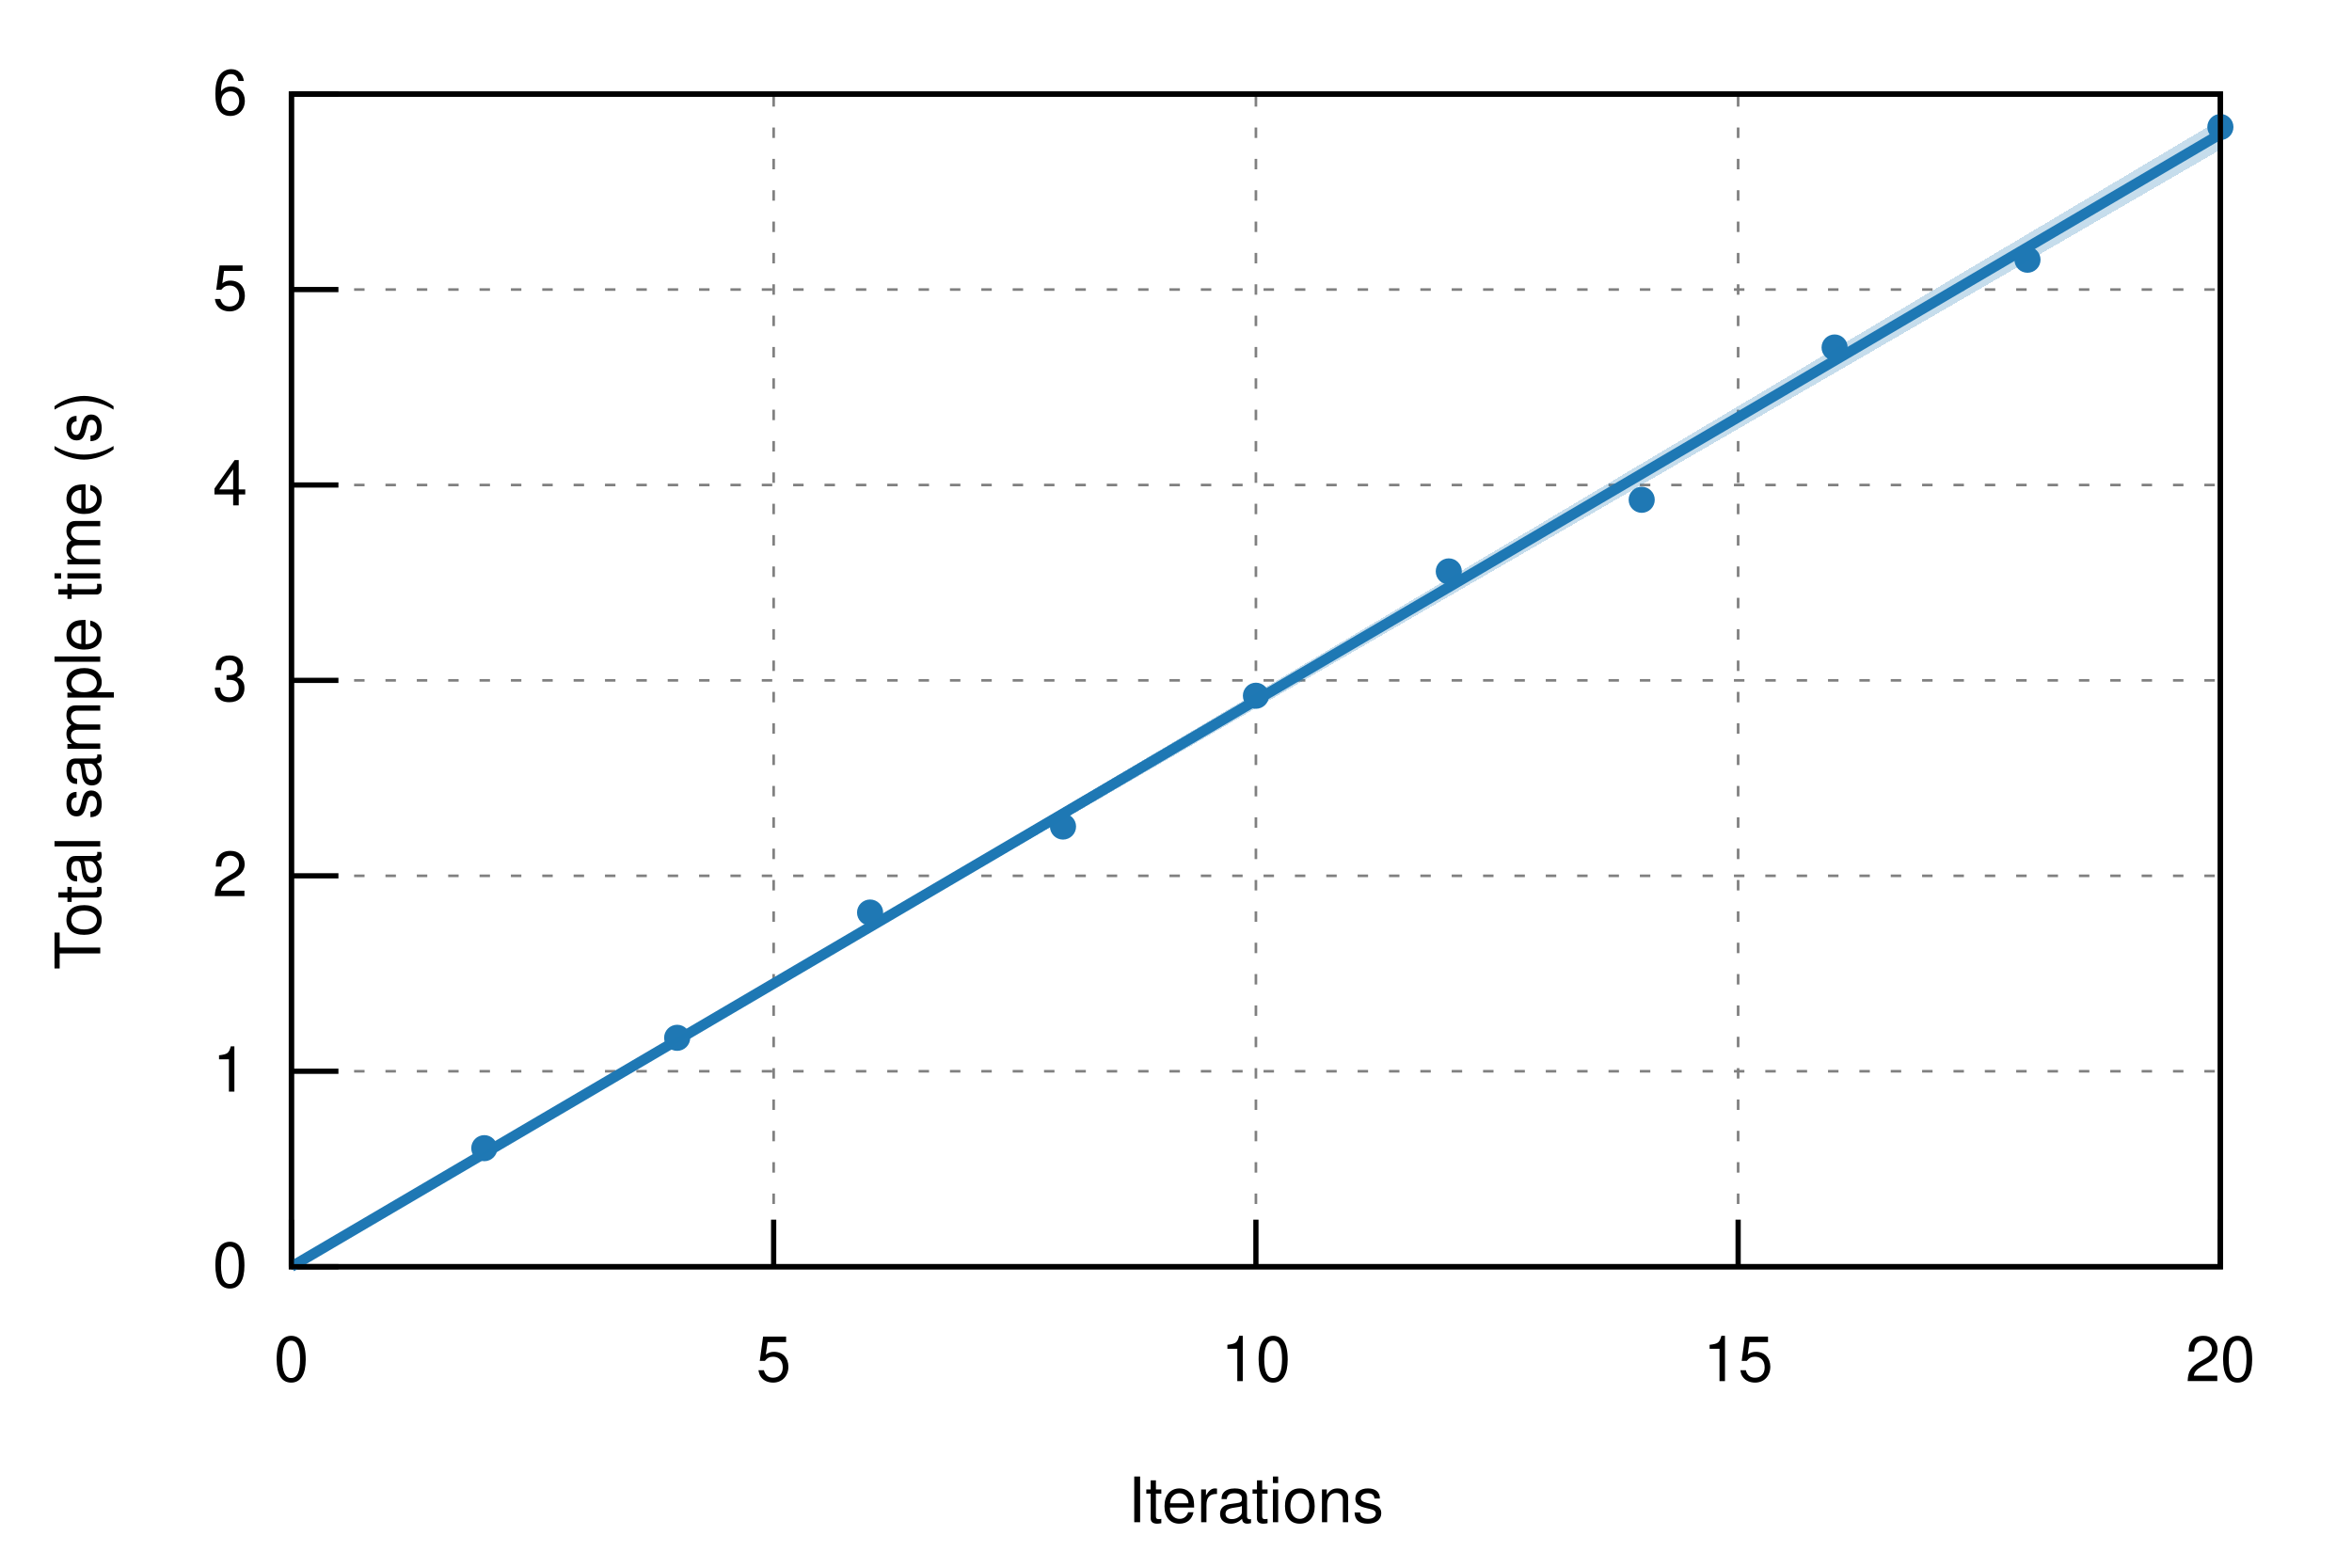
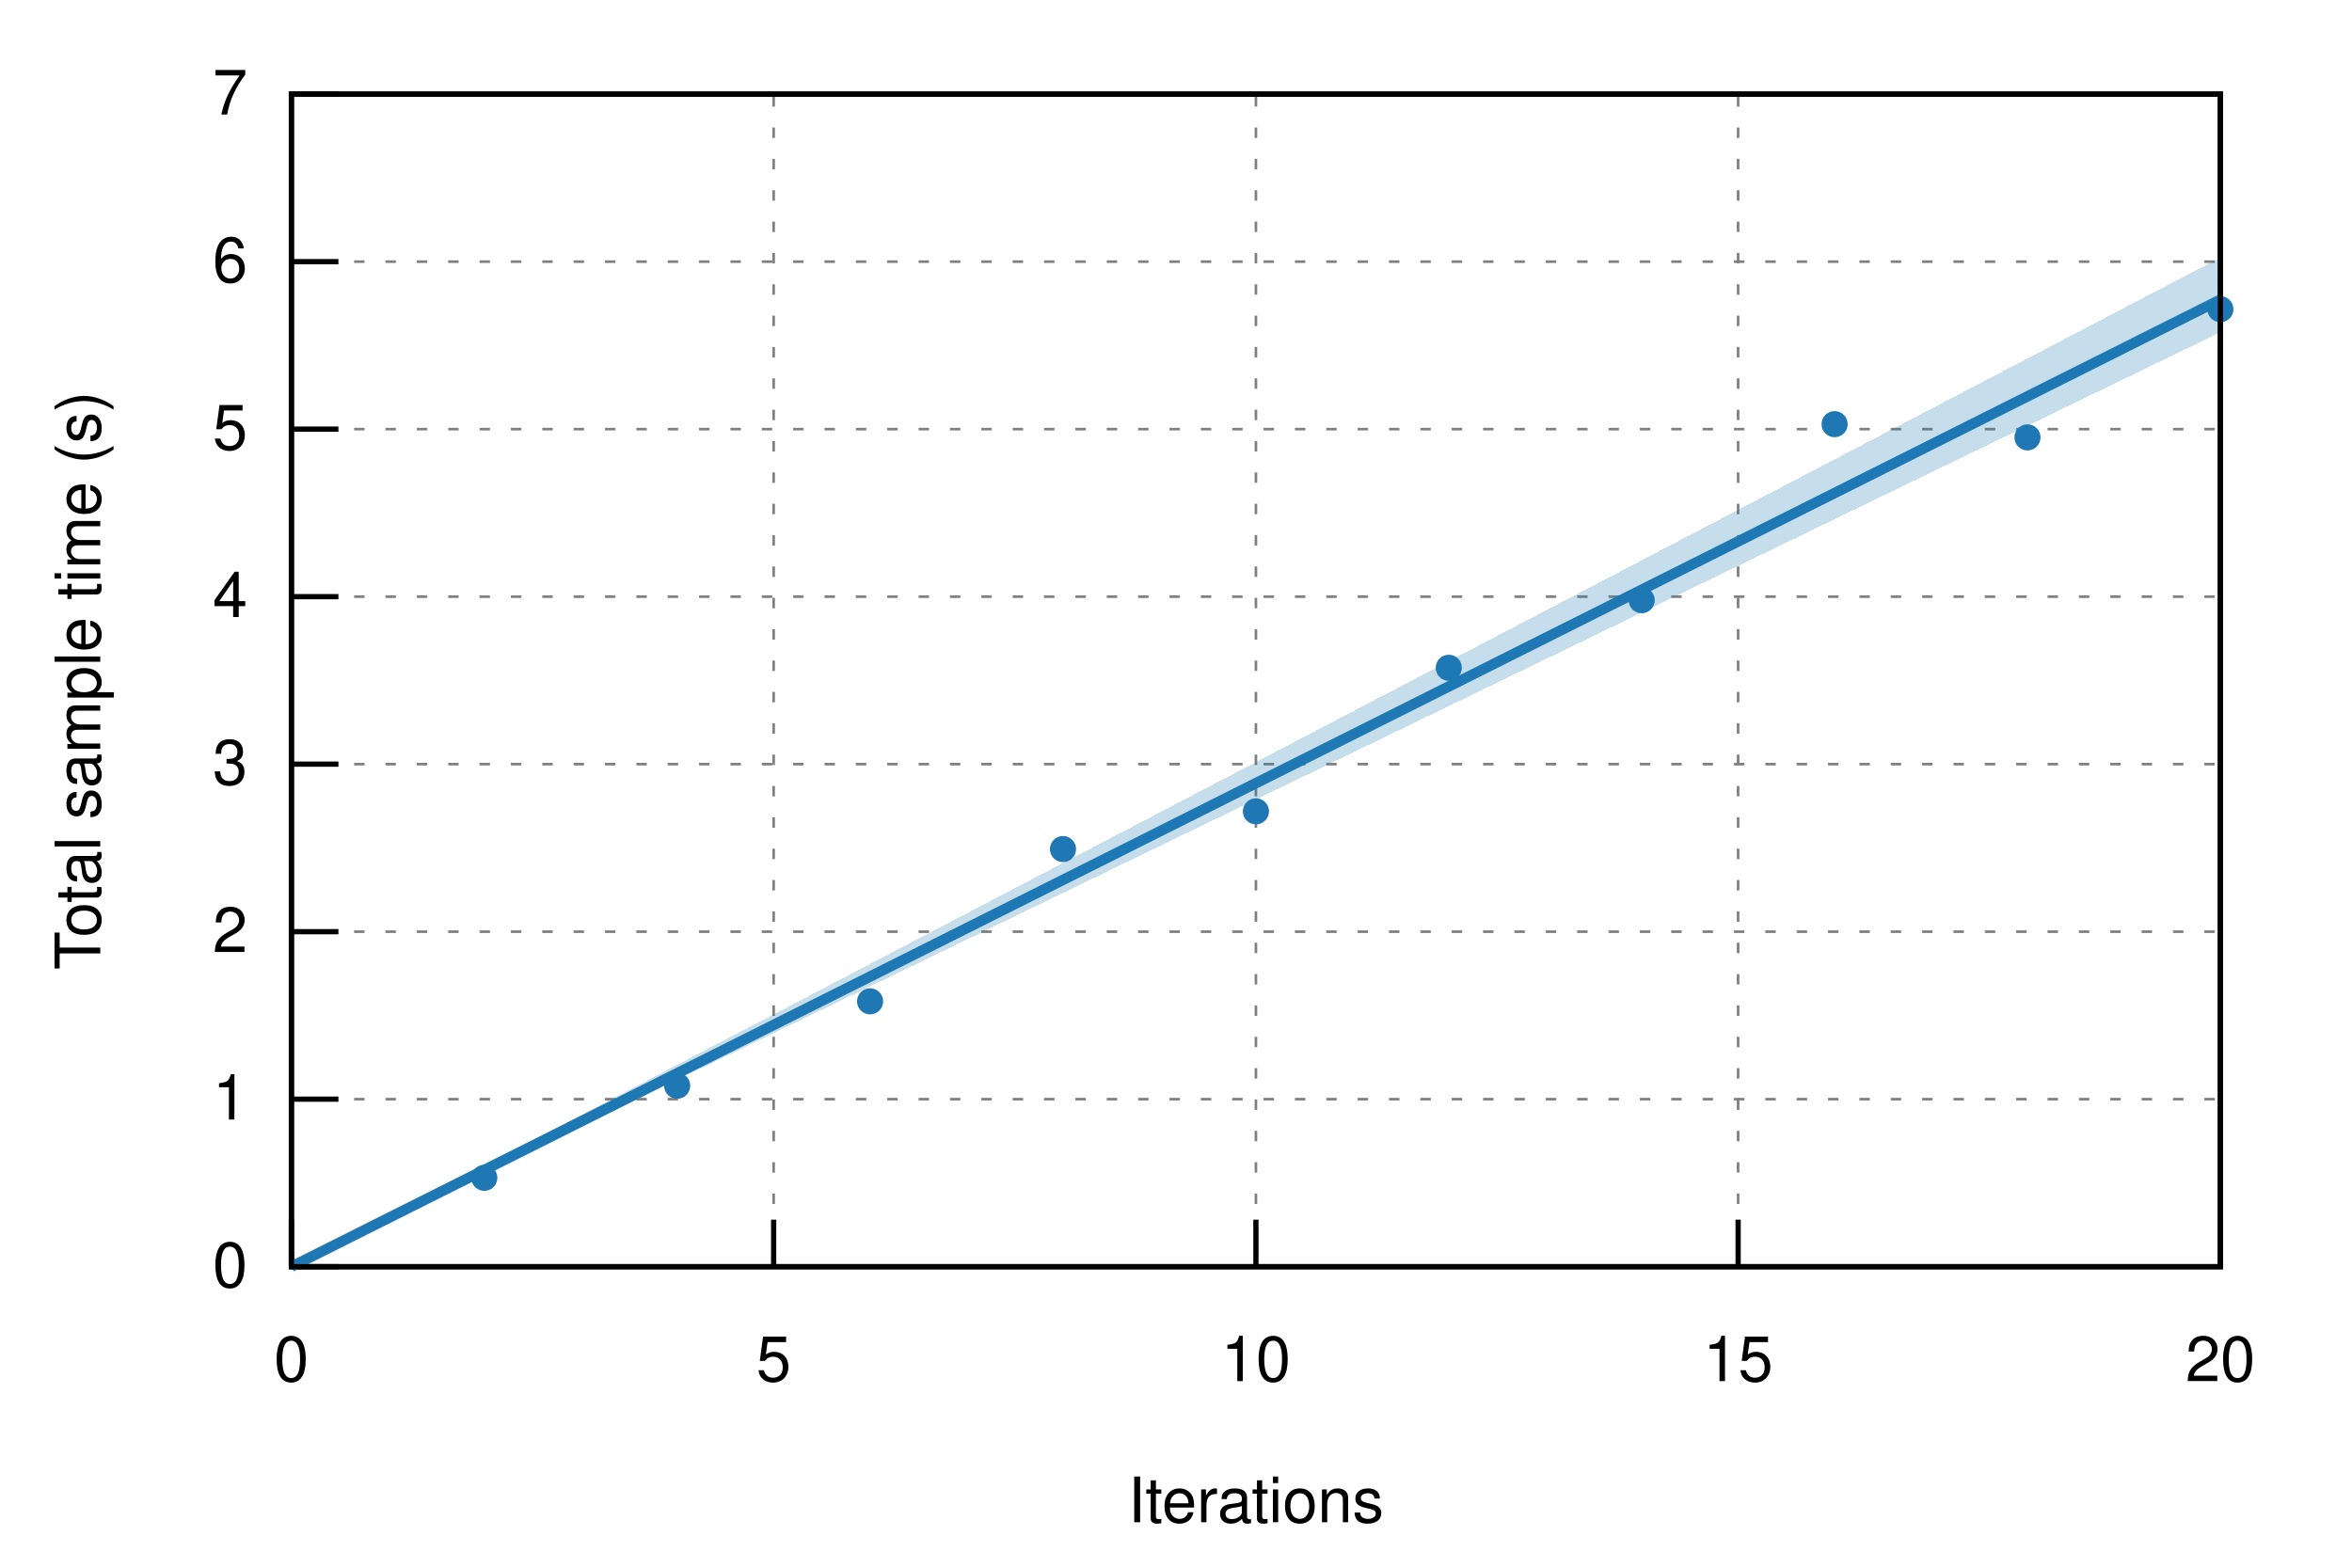
<svg xmlns="http://www.w3.org/2000/svg" xmlns:xlink="http://www.w3.org/1999/xlink" viewBox="0 0 450 300">
  <g id="gnuplot_canvas">
    <rect x="0" y="0" width="450" height="300" fill="none" />
    <defs>
      <circle id="gpDot" r="0.5" stroke-width="0.5" stroke="currentColor" />
      <path id="gpPt0" stroke-width="0.222" stroke="currentColor" d="M-1,0 h2 M0,-1 v2" />
      <path id="gpPt1" stroke-width="0.222" stroke="currentColor" d="M-1,-1 L1,1 M1,-1 L-1,1" />
      <path id="gpPt2" stroke-width="0.222" stroke="currentColor" d="M-1,0 L1,0 M0,-1 L0,1 M-1,-1 L1,1 M-1,1 L1,-1" />
      <rect id="gpPt3" stroke-width="0.222" stroke="currentColor" x="-1" y="-1" width="2" height="2" />
      <rect id="gpPt4" stroke-width="0.222" stroke="currentColor" fill="currentColor" x="-1" y="-1" width="2" height="2" />
      <circle id="gpPt5" stroke-width="0.222" stroke="currentColor" cx="0" cy="0" r="1" />
      <use xlink:href="#gpPt5" id="gpPt6" fill="currentColor" stroke="none" />
      <path id="gpPt7" stroke-width="0.222" stroke="currentColor" d="M0,-1.33 L-1.33,0.67 L1.33,0.67 z" />
      <use xlink:href="#gpPt7" id="gpPt8" fill="currentColor" stroke="none" />
      <use xlink:href="#gpPt7" id="gpPt9" stroke="currentColor" transform="rotate(180)" />
      <use xlink:href="#gpPt9" id="gpPt10" fill="currentColor" stroke="none" />
      <use xlink:href="#gpPt3" id="gpPt11" stroke="currentColor" transform="rotate(45)" />
      <use xlink:href="#gpPt11" id="gpPt12" fill="currentColor" stroke="none" />
      <path id="gpPt13" stroke-width="0.222" stroke="currentColor" d="M0,1.330 L1.265,0.411 L0.782,-1.067 L-0.782,-1.076 L-1.265,0.411 z" />
      <use xlink:href="#gpPt13" id="gpPt14" fill="currentColor" stroke="none" />
      <filter id="textbox" filterUnits="objectBoundingBox" x="0" y="0" height="1" width="1">
        <feFlood flood-color="white" flood-opacity="1" result="bgnd" />
        <feComposite in="SourceGraphic" in2="bgnd" operator="atop" />
      </filter>
      <filter id="greybox" filterUnits="objectBoundingBox" x="0" y="0" height="1" width="1">
        <feFlood flood-color="lightgrey" flood-opacity="1" result="grey" />
        <feComposite in="SourceGraphic" in2="grey" operator="atop" />
      </filter>
    </defs>
    <g fill="none" color="white" stroke="currentColor" stroke-width="1.00" stroke-linecap="butt" stroke-linejoin="miter">
</g>
    <g fill="none" color="black" stroke="currentColor" stroke-width="1.00" stroke-linecap="butt" stroke-linejoin="miter">
</g>
    <g fill="none" color="black" stroke="black" stroke-width="0.50" stroke-linecap="butt" stroke-linejoin="miter">
</g>
    <g fill="none" color="gray" stroke="currentColor" stroke-width="0.50" stroke-linecap="butt" stroke-linejoin="miter">
      <path stroke="gray" stroke-dasharray="2,4" class="gridline" d="M55.75,242.40 L424.82,242.40  " />
    </g>
    <g fill="none" color="gray" stroke="gray" stroke-width="1.00" stroke-linecap="butt" stroke-linejoin="miter">
</g>
    <g fill="none" color="black" stroke="currentColor" stroke-width="1.00" stroke-linecap="butt" stroke-linejoin="miter">
      <path stroke="black" d="M55.75,242.40 L64.75,242.40  " />
      <g transform="translate(47.36,246.30)" stroke="none" fill="black" font-family="Helvetica" font-size="12.00" text-anchor="end">
        <text>
          <tspan font-family="Helvetica"> 0</tspan>
        </text>
      </g>
    </g>
    <g fill="none" color="black" stroke="currentColor" stroke-width="1.00" stroke-linecap="butt" stroke-linejoin="miter">
</g>
    <g fill="none" color="black" stroke="black" stroke-width="0.50" stroke-linecap="butt" stroke-linejoin="miter">
</g>
    <g fill="none" color="gray" stroke="currentColor" stroke-width="0.50" stroke-linecap="butt" stroke-linejoin="miter">
-       <path stroke="gray" stroke-dasharray="2,4" class="gridline" d="M55.75,205.00 L424.82,205.00  " />
-     </g>
-     <g fill="none" color="gray" stroke="gray" stroke-width="1.00" stroke-linecap="butt" stroke-linejoin="miter">
- </g>
-     <g fill="none" color="black" stroke="currentColor" stroke-width="1.00" stroke-linecap="butt" stroke-linejoin="miter">
-       <path stroke="black" d="M55.75,205.00 L64.75,205.00  " />
-       <g transform="translate(47.36,208.90)" stroke="none" fill="black" font-family="Helvetica" font-size="12.00" text-anchor="end">
+       <path stroke="gray" stroke-dasharray="2,4" class="gridline" d="M55.75,210.34 L424.82,210.34  " />
+     </g>
+     <g fill="none" color="gray" stroke="gray" stroke-width="1.00" stroke-linecap="butt" stroke-linejoin="miter">
+ </g>
+     <g fill="none" color="black" stroke="currentColor" stroke-width="1.00" stroke-linecap="butt" stroke-linejoin="miter">
+       <path stroke="black" d="M55.75,210.34 L64.75,210.34  " />
+       <g transform="translate(47.36,214.24)" stroke="none" fill="black" font-family="Helvetica" font-size="12.00" text-anchor="end">
        <text>
          <tspan font-family="Helvetica"> 1</tspan>
        </text>
      </g>
    </g>
    <g fill="none" color="black" stroke="currentColor" stroke-width="1.00" stroke-linecap="butt" stroke-linejoin="miter">
</g>
    <g fill="none" color="black" stroke="black" stroke-width="0.50" stroke-linecap="butt" stroke-linejoin="miter">
</g>
    <g fill="none" color="gray" stroke="currentColor" stroke-width="0.50" stroke-linecap="butt" stroke-linejoin="miter">
-       <path stroke="gray" stroke-dasharray="2,4" class="gridline" d="M55.75,167.60 L424.82,167.60  " />
-     </g>
-     <g fill="none" color="gray" stroke="gray" stroke-width="1.00" stroke-linecap="butt" stroke-linejoin="miter">
- </g>
-     <g fill="none" color="black" stroke="currentColor" stroke-width="1.00" stroke-linecap="butt" stroke-linejoin="miter">
-       <path stroke="black" d="M55.75,167.60 L64.75,167.60  " />
-       <g transform="translate(47.36,171.50)" stroke="none" fill="black" font-family="Helvetica" font-size="12.00" text-anchor="end">
+       <path stroke="gray" stroke-dasharray="2,4" class="gridline" d="M55.75,178.29 L424.82,178.29  " />
+     </g>
+     <g fill="none" color="gray" stroke="gray" stroke-width="1.00" stroke-linecap="butt" stroke-linejoin="miter">
+ </g>
+     <g fill="none" color="black" stroke="currentColor" stroke-width="1.00" stroke-linecap="butt" stroke-linejoin="miter">
+       <path stroke="black" d="M55.75,178.29 L64.75,178.29  " />
+       <g transform="translate(47.36,182.19)" stroke="none" fill="black" font-family="Helvetica" font-size="12.00" text-anchor="end">
        <text>
          <tspan font-family="Helvetica"> 2</tspan>
        </text>
      </g>
    </g>
    <g fill="none" color="black" stroke="currentColor" stroke-width="1.00" stroke-linecap="butt" stroke-linejoin="miter">
</g>
    <g fill="none" color="black" stroke="black" stroke-width="0.50" stroke-linecap="butt" stroke-linejoin="miter">
</g>
    <g fill="none" color="gray" stroke="currentColor" stroke-width="0.50" stroke-linecap="butt" stroke-linejoin="miter">
-       <path stroke="gray" stroke-dasharray="2,4" class="gridline" d="M55.75,130.20 L424.82,130.20  " />
-     </g>
-     <g fill="none" color="gray" stroke="gray" stroke-width="1.00" stroke-linecap="butt" stroke-linejoin="miter">
- </g>
-     <g fill="none" color="black" stroke="currentColor" stroke-width="1.00" stroke-linecap="butt" stroke-linejoin="miter">
-       <path stroke="black" d="M55.75,130.20 L64.75,130.20  " />
-       <g transform="translate(47.36,134.10)" stroke="none" fill="black" font-family="Helvetica" font-size="12.00" text-anchor="end">
+       <path stroke="gray" stroke-dasharray="2,4" class="gridline" d="M55.75,146.23 L424.82,146.23  " />
+     </g>
+     <g fill="none" color="gray" stroke="gray" stroke-width="1.00" stroke-linecap="butt" stroke-linejoin="miter">
+ </g>
+     <g fill="none" color="black" stroke="currentColor" stroke-width="1.00" stroke-linecap="butt" stroke-linejoin="miter">
+       <path stroke="black" d="M55.75,146.23 L64.75,146.23  " />
+       <g transform="translate(47.36,150.13)" stroke="none" fill="black" font-family="Helvetica" font-size="12.00" text-anchor="end">
        <text>
          <tspan font-family="Helvetica"> 3</tspan>
        </text>
      </g>
    </g>
    <g fill="none" color="black" stroke="currentColor" stroke-width="1.00" stroke-linecap="butt" stroke-linejoin="miter">
</g>
    <g fill="none" color="black" stroke="black" stroke-width="0.50" stroke-linecap="butt" stroke-linejoin="miter">
</g>
    <g fill="none" color="gray" stroke="currentColor" stroke-width="0.50" stroke-linecap="butt" stroke-linejoin="miter">
-       <path stroke="gray" stroke-dasharray="2,4" class="gridline" d="M55.75,92.81 L424.82,92.81  " />
-     </g>
-     <g fill="none" color="gray" stroke="gray" stroke-width="1.00" stroke-linecap="butt" stroke-linejoin="miter">
- </g>
-     <g fill="none" color="black" stroke="currentColor" stroke-width="1.00" stroke-linecap="butt" stroke-linejoin="miter">
-       <path stroke="black" d="M55.75,92.81 L64.75,92.81  " />
-       <g transform="translate(47.36,96.71)" stroke="none" fill="black" font-family="Helvetica" font-size="12.00" text-anchor="end">
+       <path stroke="gray" stroke-dasharray="2,4" class="gridline" d="M55.75,114.18 L424.82,114.18  " />
+     </g>
+     <g fill="none" color="gray" stroke="gray" stroke-width="1.00" stroke-linecap="butt" stroke-linejoin="miter">
+ </g>
+     <g fill="none" color="black" stroke="currentColor" stroke-width="1.00" stroke-linecap="butt" stroke-linejoin="miter">
+       <path stroke="black" d="M55.75,114.18 L64.75,114.18  " />
+       <g transform="translate(47.36,118.08)" stroke="none" fill="black" font-family="Helvetica" font-size="12.00" text-anchor="end">
        <text>
          <tspan font-family="Helvetica"> 4</tspan>
        </text>
      </g>
    </g>
    <g fill="none" color="black" stroke="currentColor" stroke-width="1.00" stroke-linecap="butt" stroke-linejoin="miter">
</g>
    <g fill="none" color="black" stroke="black" stroke-width="0.50" stroke-linecap="butt" stroke-linejoin="miter">
</g>
    <g fill="none" color="gray" stroke="currentColor" stroke-width="0.50" stroke-linecap="butt" stroke-linejoin="miter">
-       <path stroke="gray" stroke-dasharray="2,4" class="gridline" d="M55.75,55.41 L424.82,55.41  " />
-     </g>
-     <g fill="none" color="gray" stroke="gray" stroke-width="1.00" stroke-linecap="butt" stroke-linejoin="miter">
- </g>
-     <g fill="none" color="black" stroke="currentColor" stroke-width="1.00" stroke-linecap="butt" stroke-linejoin="miter">
-       <path stroke="black" d="M55.75,55.41 L64.75,55.41  " />
-       <g transform="translate(47.36,59.31)" stroke="none" fill="black" font-family="Helvetica" font-size="12.00" text-anchor="end">
+       <path stroke="gray" stroke-dasharray="2,4" class="gridline" d="M55.75,82.12 L424.82,82.12  " />
+     </g>
+     <g fill="none" color="gray" stroke="gray" stroke-width="1.00" stroke-linecap="butt" stroke-linejoin="miter">
+ </g>
+     <g fill="none" color="black" stroke="currentColor" stroke-width="1.00" stroke-linecap="butt" stroke-linejoin="miter">
+       <path stroke="black" d="M55.75,82.12 L64.75,82.12  " />
+       <g transform="translate(47.36,86.02)" stroke="none" fill="black" font-family="Helvetica" font-size="12.00" text-anchor="end">
        <text>
          <tspan font-family="Helvetica"> 5</tspan>
+         </text>
+       </g>
+     </g>
+     <g fill="none" color="black" stroke="currentColor" stroke-width="1.00" stroke-linecap="butt" stroke-linejoin="miter">
+ </g>
+     <g fill="none" color="black" stroke="black" stroke-width="0.50" stroke-linecap="butt" stroke-linejoin="miter">
+ </g>
+     <g fill="none" color="gray" stroke="currentColor" stroke-width="0.50" stroke-linecap="butt" stroke-linejoin="miter">
+       <path stroke="gray" stroke-dasharray="2,4" class="gridline" d="M55.75,50.07 L424.82,50.07  " />
+     </g>
+     <g fill="none" color="gray" stroke="gray" stroke-width="1.00" stroke-linecap="butt" stroke-linejoin="miter">
+ </g>
+     <g fill="none" color="black" stroke="currentColor" stroke-width="1.00" stroke-linecap="butt" stroke-linejoin="miter">
+       <path stroke="black" d="M55.75,50.07 L64.75,50.07  " />
+       <g transform="translate(47.36,53.97)" stroke="none" fill="black" font-family="Helvetica" font-size="12.00" text-anchor="end">
+         <text>
+           <tspan font-family="Helvetica"> 6</tspan>
        </text>
      </g>
    </g>
    <g fill="none" color="black" stroke="currentColor" stroke-width="1.00" stroke-linecap="butt" stroke-linejoin="miter">
</g>
    <g fill="none" color="black" stroke="black" stroke-width="0.50" stroke-linecap="butt" stroke-linejoin="miter">
</g>
    <g fill="none" color="gray" stroke="currentColor" stroke-width="0.50" stroke-linecap="butt" stroke-linejoin="miter">
      <path stroke="gray" stroke-dasharray="2,4" class="gridline" d="M55.75,18.01 L424.82,18.01  " />
    </g>
    <g fill="none" color="gray" stroke="gray" stroke-width="1.00" stroke-linecap="butt" stroke-linejoin="miter">
</g>
    <g fill="none" color="black" stroke="currentColor" stroke-width="1.00" stroke-linecap="butt" stroke-linejoin="miter">
      <path stroke="black" d="M55.75,18.01 L64.75,18.01  " />
      <g transform="translate(47.36,21.91)" stroke="none" fill="black" font-family="Helvetica" font-size="12.00" text-anchor="end">
        <text>
-           <tspan font-family="Helvetica"> 6</tspan>
+           <tspan font-family="Helvetica"> 7</tspan>
        </text>
      </g>
    </g>
    <g fill="none" color="black" stroke="currentColor" stroke-width="1.00" stroke-linecap="butt" stroke-linejoin="miter">
</g>
    <g fill="none" color="black" stroke="black" stroke-width="0.50" stroke-linecap="butt" stroke-linejoin="miter">
</g>
    <g fill="none" color="gray" stroke="currentColor" stroke-width="0.50" stroke-linecap="butt" stroke-linejoin="miter">
      <path stroke="gray" stroke-dasharray="2,4" class="gridline" d="M55.75,242.40 L55.75,18.01  " />
    </g>
    <g fill="none" color="gray" stroke="gray" stroke-width="1.00" stroke-linecap="butt" stroke-linejoin="miter">
</g>
    <g fill="none" color="black" stroke="currentColor" stroke-width="1.00" stroke-linecap="butt" stroke-linejoin="miter">
      <path stroke="black" d="M55.75,242.40 L55.75,233.40  " />
      <g transform="translate(55.75,264.30)" stroke="none" fill="black" font-family="Helvetica" font-size="12.00" text-anchor="middle">
        <text>
          <tspan font-family="Helvetica"> 0</tspan>
        </text>
      </g>
    </g>
    <g fill="none" color="black" stroke="currentColor" stroke-width="1.00" stroke-linecap="butt" stroke-linejoin="miter">
</g>
    <g fill="none" color="black" stroke="black" stroke-width="0.50" stroke-linecap="butt" stroke-linejoin="miter">
</g>
    <g fill="none" color="gray" stroke="currentColor" stroke-width="0.50" stroke-linecap="butt" stroke-linejoin="miter">
      <path stroke="gray" stroke-dasharray="2,4" class="gridline" d="M148.02,242.40 L148.02,18.01  " />
    </g>
    <g fill="none" color="gray" stroke="gray" stroke-width="1.00" stroke-linecap="butt" stroke-linejoin="miter">
</g>
    <g fill="none" color="black" stroke="currentColor" stroke-width="1.00" stroke-linecap="butt" stroke-linejoin="miter">
      <path stroke="black" d="M148.02,242.40 L148.02,233.40  " />
      <g transform="translate(148.02,264.30)" stroke="none" fill="black" font-family="Helvetica" font-size="12.00" text-anchor="middle">
        <text>
          <tspan font-family="Helvetica"> 5</tspan>
        </text>
      </g>
    </g>
    <g fill="none" color="black" stroke="currentColor" stroke-width="1.00" stroke-linecap="butt" stroke-linejoin="miter">
</g>
    <g fill="none" color="black" stroke="black" stroke-width="0.50" stroke-linecap="butt" stroke-linejoin="miter">
</g>
    <g fill="none" color="gray" stroke="currentColor" stroke-width="0.50" stroke-linecap="butt" stroke-linejoin="miter">
      <path stroke="gray" stroke-dasharray="2,4" class="gridline" d="M240.29,242.40 L240.29,18.01  " />
    </g>
    <g fill="none" color="gray" stroke="gray" stroke-width="1.00" stroke-linecap="butt" stroke-linejoin="miter">
</g>
    <g fill="none" color="black" stroke="currentColor" stroke-width="1.00" stroke-linecap="butt" stroke-linejoin="miter">
      <path stroke="black" d="M240.29,242.40 L240.29,233.40  " />
      <g transform="translate(240.29,264.30)" stroke="none" fill="black" font-family="Helvetica" font-size="12.00" text-anchor="middle">
        <text>
          <tspan font-family="Helvetica"> 10</tspan>
        </text>
      </g>
    </g>
    <g fill="none" color="black" stroke="currentColor" stroke-width="1.00" stroke-linecap="butt" stroke-linejoin="miter">
</g>
    <g fill="none" color="black" stroke="black" stroke-width="0.50" stroke-linecap="butt" stroke-linejoin="miter">
</g>
    <g fill="none" color="gray" stroke="currentColor" stroke-width="0.50" stroke-linecap="butt" stroke-linejoin="miter">
      <path stroke="gray" stroke-dasharray="2,4" class="gridline" d="M332.55,242.40 L332.55,18.01  " />
    </g>
    <g fill="none" color="gray" stroke="gray" stroke-width="1.00" stroke-linecap="butt" stroke-linejoin="miter">
</g>
    <g fill="none" color="black" stroke="currentColor" stroke-width="1.00" stroke-linecap="butt" stroke-linejoin="miter">
      <path stroke="black" d="M332.55,242.40 L332.55,233.40  " />
      <g transform="translate(332.55,264.30)" stroke="none" fill="black" font-family="Helvetica" font-size="12.00" text-anchor="middle">
        <text>
          <tspan font-family="Helvetica"> 15</tspan>
        </text>
      </g>
    </g>
    <g fill="none" color="black" stroke="currentColor" stroke-width="1.00" stroke-linecap="butt" stroke-linejoin="miter">
</g>
    <g fill="none" color="black" stroke="black" stroke-width="0.50" stroke-linecap="butt" stroke-linejoin="miter">
</g>
    <g fill="none" color="gray" stroke="currentColor" stroke-width="0.50" stroke-linecap="butt" stroke-linejoin="miter">
      <path stroke="gray" stroke-dasharray="2,4" class="gridline" d="M424.82,242.40 L424.82,18.01  " />
    </g>
    <g fill="none" color="gray" stroke="gray" stroke-width="1.00" stroke-linecap="butt" stroke-linejoin="miter">
</g>
    <g fill="none" color="black" stroke="currentColor" stroke-width="1.00" stroke-linecap="butt" stroke-linejoin="miter">
      <path stroke="black" d="M424.82,242.40 L424.82,233.40  " />
      <g transform="translate(424.82,264.30)" stroke="none" fill="black" font-family="Helvetica" font-size="12.00" text-anchor="middle">
        <text>
          <tspan font-family="Helvetica"> 20</tspan>
        </text>
      </g>
    </g>
    <g fill="none" color="black" stroke="currentColor" stroke-width="1.00" stroke-linecap="butt" stroke-linejoin="miter">
</g>
    <g fill="none" color="black" stroke="currentColor" stroke-width="1.00" stroke-linecap="butt" stroke-linejoin="miter">
      <path stroke="black" d="M55.75,18.01 L55.75,242.40 L424.82,242.40 L424.82,18.01 L55.75,18.01 Z  " />
    </g>
    <g fill="none" color="black" stroke="currentColor" stroke-width="1.00" stroke-linecap="butt" stroke-linejoin="miter">
</g>
    <g id="gnuplot_plot_1">
      <g fill="none" color="black" stroke="currentColor" stroke-width="1.00" stroke-linecap="butt" stroke-linejoin="miter">
-         <use xlink:href="#gpPt6" transform="translate(92.66,219.72) scale(2.25)" color="rgb( 31, 120, 180)" />
-         <use xlink:href="#gpPt6" transform="translate(129.56,198.60) scale(2.25)" color="rgb( 31, 120, 180)" />
-         <use xlink:href="#gpPt6" transform="translate(166.47,174.63) scale(2.25)" color="rgb( 31, 120, 180)" />
-         <use xlink:href="#gpPt6" transform="translate(203.38,158.17) scale(2.25)" color="rgb( 31, 120, 180)" />
-         <use xlink:href="#gpPt6" transform="translate(240.29,133.14) scale(2.25)" color="rgb( 31, 120, 180)" />
-         <use xlink:href="#gpPt6" transform="translate(277.19,109.35) scale(2.25)" color="rgb( 31, 120, 180)" />
-         <use xlink:href="#gpPt6" transform="translate(314.10,95.64) scale(2.25)" color="rgb( 31, 120, 180)" />
-         <use xlink:href="#gpPt6" transform="translate(351.01,66.50) scale(2.25)" color="rgb( 31, 120, 180)" />
-         <use xlink:href="#gpPt6" transform="translate(387.91,49.70) scale(2.25)" color="rgb( 31, 120, 180)" />
-         <use xlink:href="#gpPt6" transform="translate(424.82,24.31) scale(2.25)" color="rgb( 31, 120, 180)" />
+         <use xlink:href="#gpPt6" transform="translate(92.66,225.39) scale(2.25)" color="rgb( 31, 120, 180)" />
+         <use xlink:href="#gpPt6" transform="translate(129.56,207.77) scale(2.25)" color="rgb( 31, 120, 180)" />
+         <use xlink:href="#gpPt6" transform="translate(166.47,191.62) scale(2.25)" color="rgb( 31, 120, 180)" />
+         <use xlink:href="#gpPt6" transform="translate(203.38,162.48) scale(2.25)" color="rgb( 31, 120, 180)" />
+         <use xlink:href="#gpPt6" transform="translate(240.29,155.26) scale(2.25)" color="rgb( 31, 120, 180)" />
+         <use xlink:href="#gpPt6" transform="translate(277.19,127.79) scale(2.25)" color="rgb( 31, 120, 180)" />
+         <use xlink:href="#gpPt6" transform="translate(314.10,114.86) scale(2.25)" color="rgb( 31, 120, 180)" />
+         <use xlink:href="#gpPt6" transform="translate(351.01,81.17) scale(2.25)" color="rgb( 31, 120, 180)" />
+         <use xlink:href="#gpPt6" transform="translate(387.91,83.70) scale(2.25)" color="rgb( 31, 120, 180)" />
+         <use xlink:href="#gpPt6" transform="translate(424.82,59.17) scale(2.25)" color="rgb( 31, 120, 180)" />
      </g>
    </g>
    <g id="gnuplot_plot_2">
      <g fill="none" color="white" stroke="rgb( 31, 120, 180)" stroke-width="2.00" stroke-linecap="butt" stroke-linejoin="miter">
</g>
      <g fill="none" color="black" stroke="currentColor" stroke-width="2.00" stroke-linecap="butt" stroke-linejoin="miter">
-         <path stroke="rgb( 31, 120, 180)" d="M55.75,242.40 L424.82,25.65  " />
+         <path stroke="rgb( 31, 120, 180)" d="M55.75,242.40 L424.82,57.34  " />
      </g>
    </g>
    <g id="gnuplot_plot_3">
      <g fill="none" color="white" stroke="rgb( 31, 120, 180)" stroke-width="1.00" stroke-linecap="butt" stroke-linejoin="miter">
</g>
      <g fill="none" color="black" stroke="currentColor" stroke-width="1.00" stroke-linecap="butt" stroke-linejoin="miter">
        <g stroke="none" shape-rendering="crispEdges">
          <polygon fill="rgb( 31, 120, 180)" fill-opacity="0.25" points="55.75,242.40 55.75,242.40 55.75,242.40 " />
-           <polygon fill="rgb( 31, 120, 180)" fill-opacity="0.25" points="55.75,242.40 424.82,28.64 424.82,22.84 " />
+           <polygon fill="rgb( 31, 120, 180)" fill-opacity="0.25" points="55.75,242.40 424.82,63.58 424.82,49.29 " />
        </g>
      </g>
    </g>
    <g fill="none" color="white" stroke="rgb( 31, 120, 180)" stroke-width="2.00" stroke-linecap="butt" stroke-linejoin="miter">
</g>
    <g fill="none" color="black" stroke="currentColor" stroke-width="2.00" stroke-linecap="butt" stroke-linejoin="miter">
</g>
    <g fill="none" color="black" stroke="black" stroke-width="1.00" stroke-linecap="butt" stroke-linejoin="miter">
</g>
    <g fill="none" color="black" stroke="currentColor" stroke-width="1.00" stroke-linecap="butt" stroke-linejoin="miter">
      <path stroke="black" d="M55.75,18.01 L55.75,242.40 L424.82,242.40 L424.82,18.01 L55.75,18.01 Z  " />
      <g transform="translate(19.18,130.21) rotate(270.00)" stroke="none" fill="black" font-family="Helvetica" font-size="12.00" text-anchor="middle">
        <text>
          <tspan font-family="Helvetica">Total sample time (s)</tspan>
        </text>
      </g>
    </g>
    <g fill="none" color="black" stroke="currentColor" stroke-width="1.00" stroke-linecap="butt" stroke-linejoin="miter">
      <g transform="translate(240.28,291.30)" stroke="none" fill="black" font-family="Helvetica" font-size="12.00" text-anchor="middle">
        <text>
          <tspan font-family="Helvetica">Iterations</tspan>
        </text>
      </g>
    </g>
    <g fill="none" color="black" stroke="currentColor" stroke-width="1.00" stroke-linecap="butt" stroke-linejoin="miter">
</g>
    <g fill="none" color="black" stroke="currentColor" stroke-width="1.00" stroke-linecap="butt" stroke-linejoin="miter">
</g>
  </g>
</svg>
